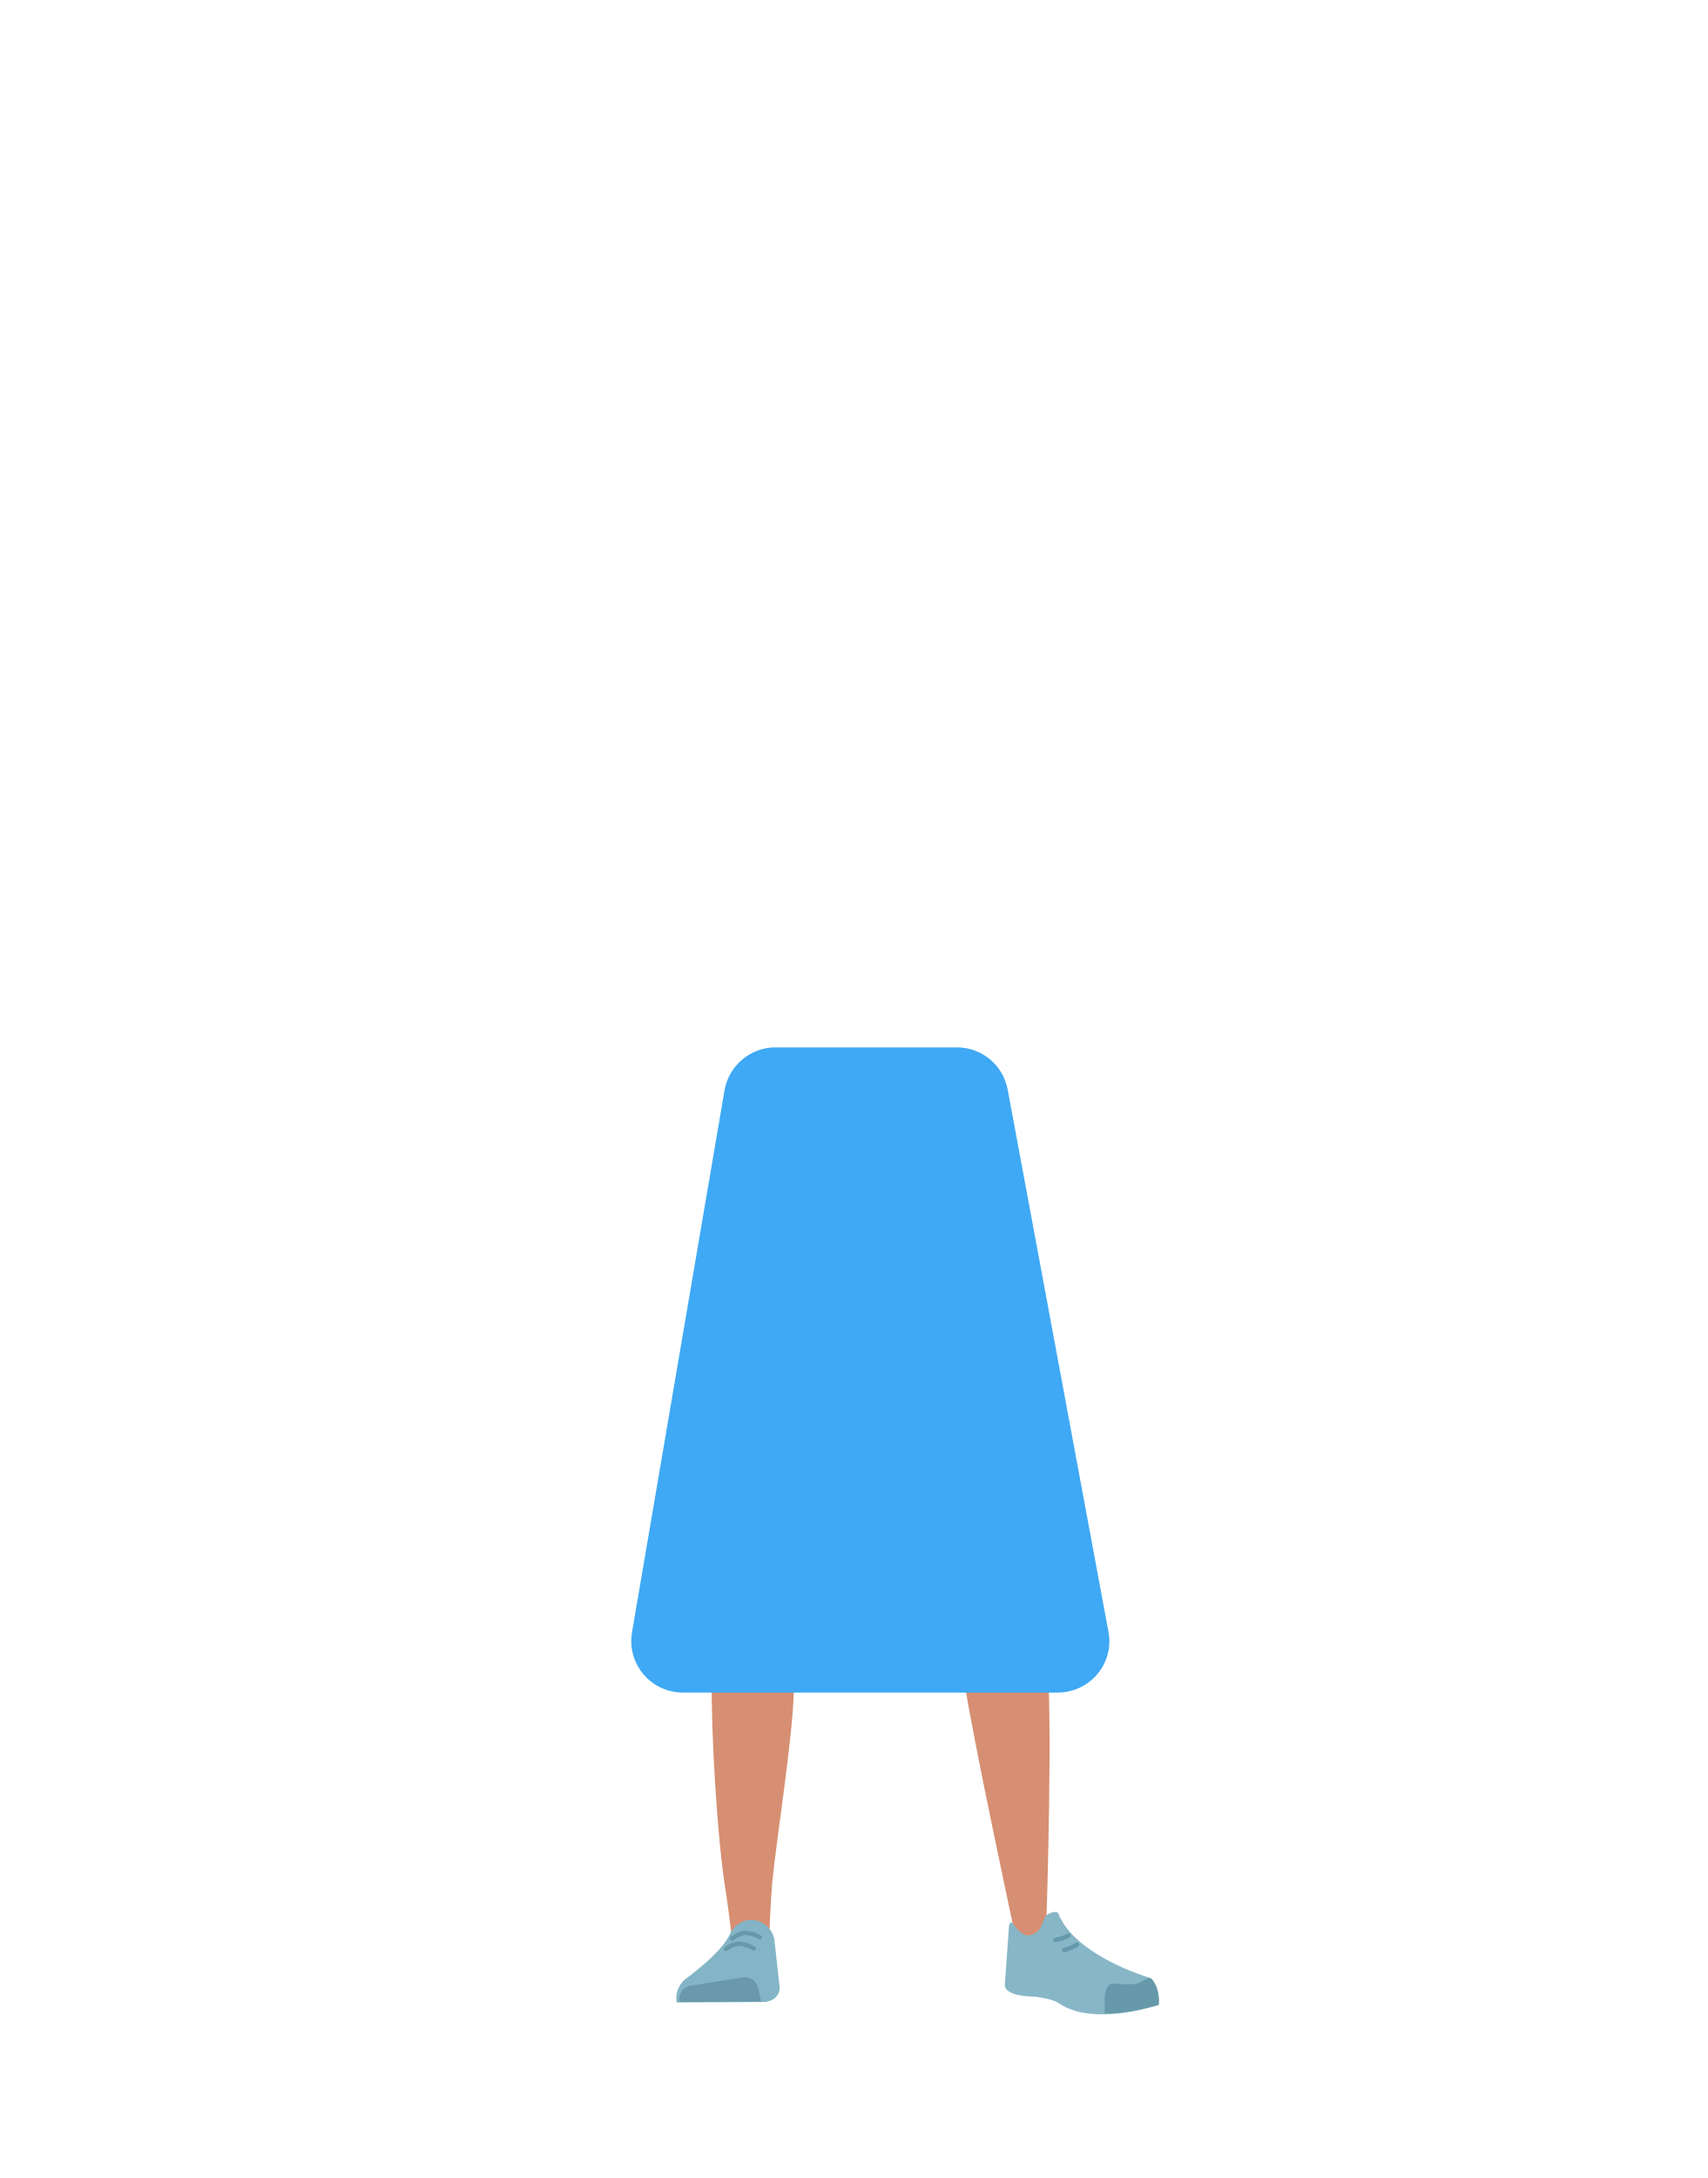
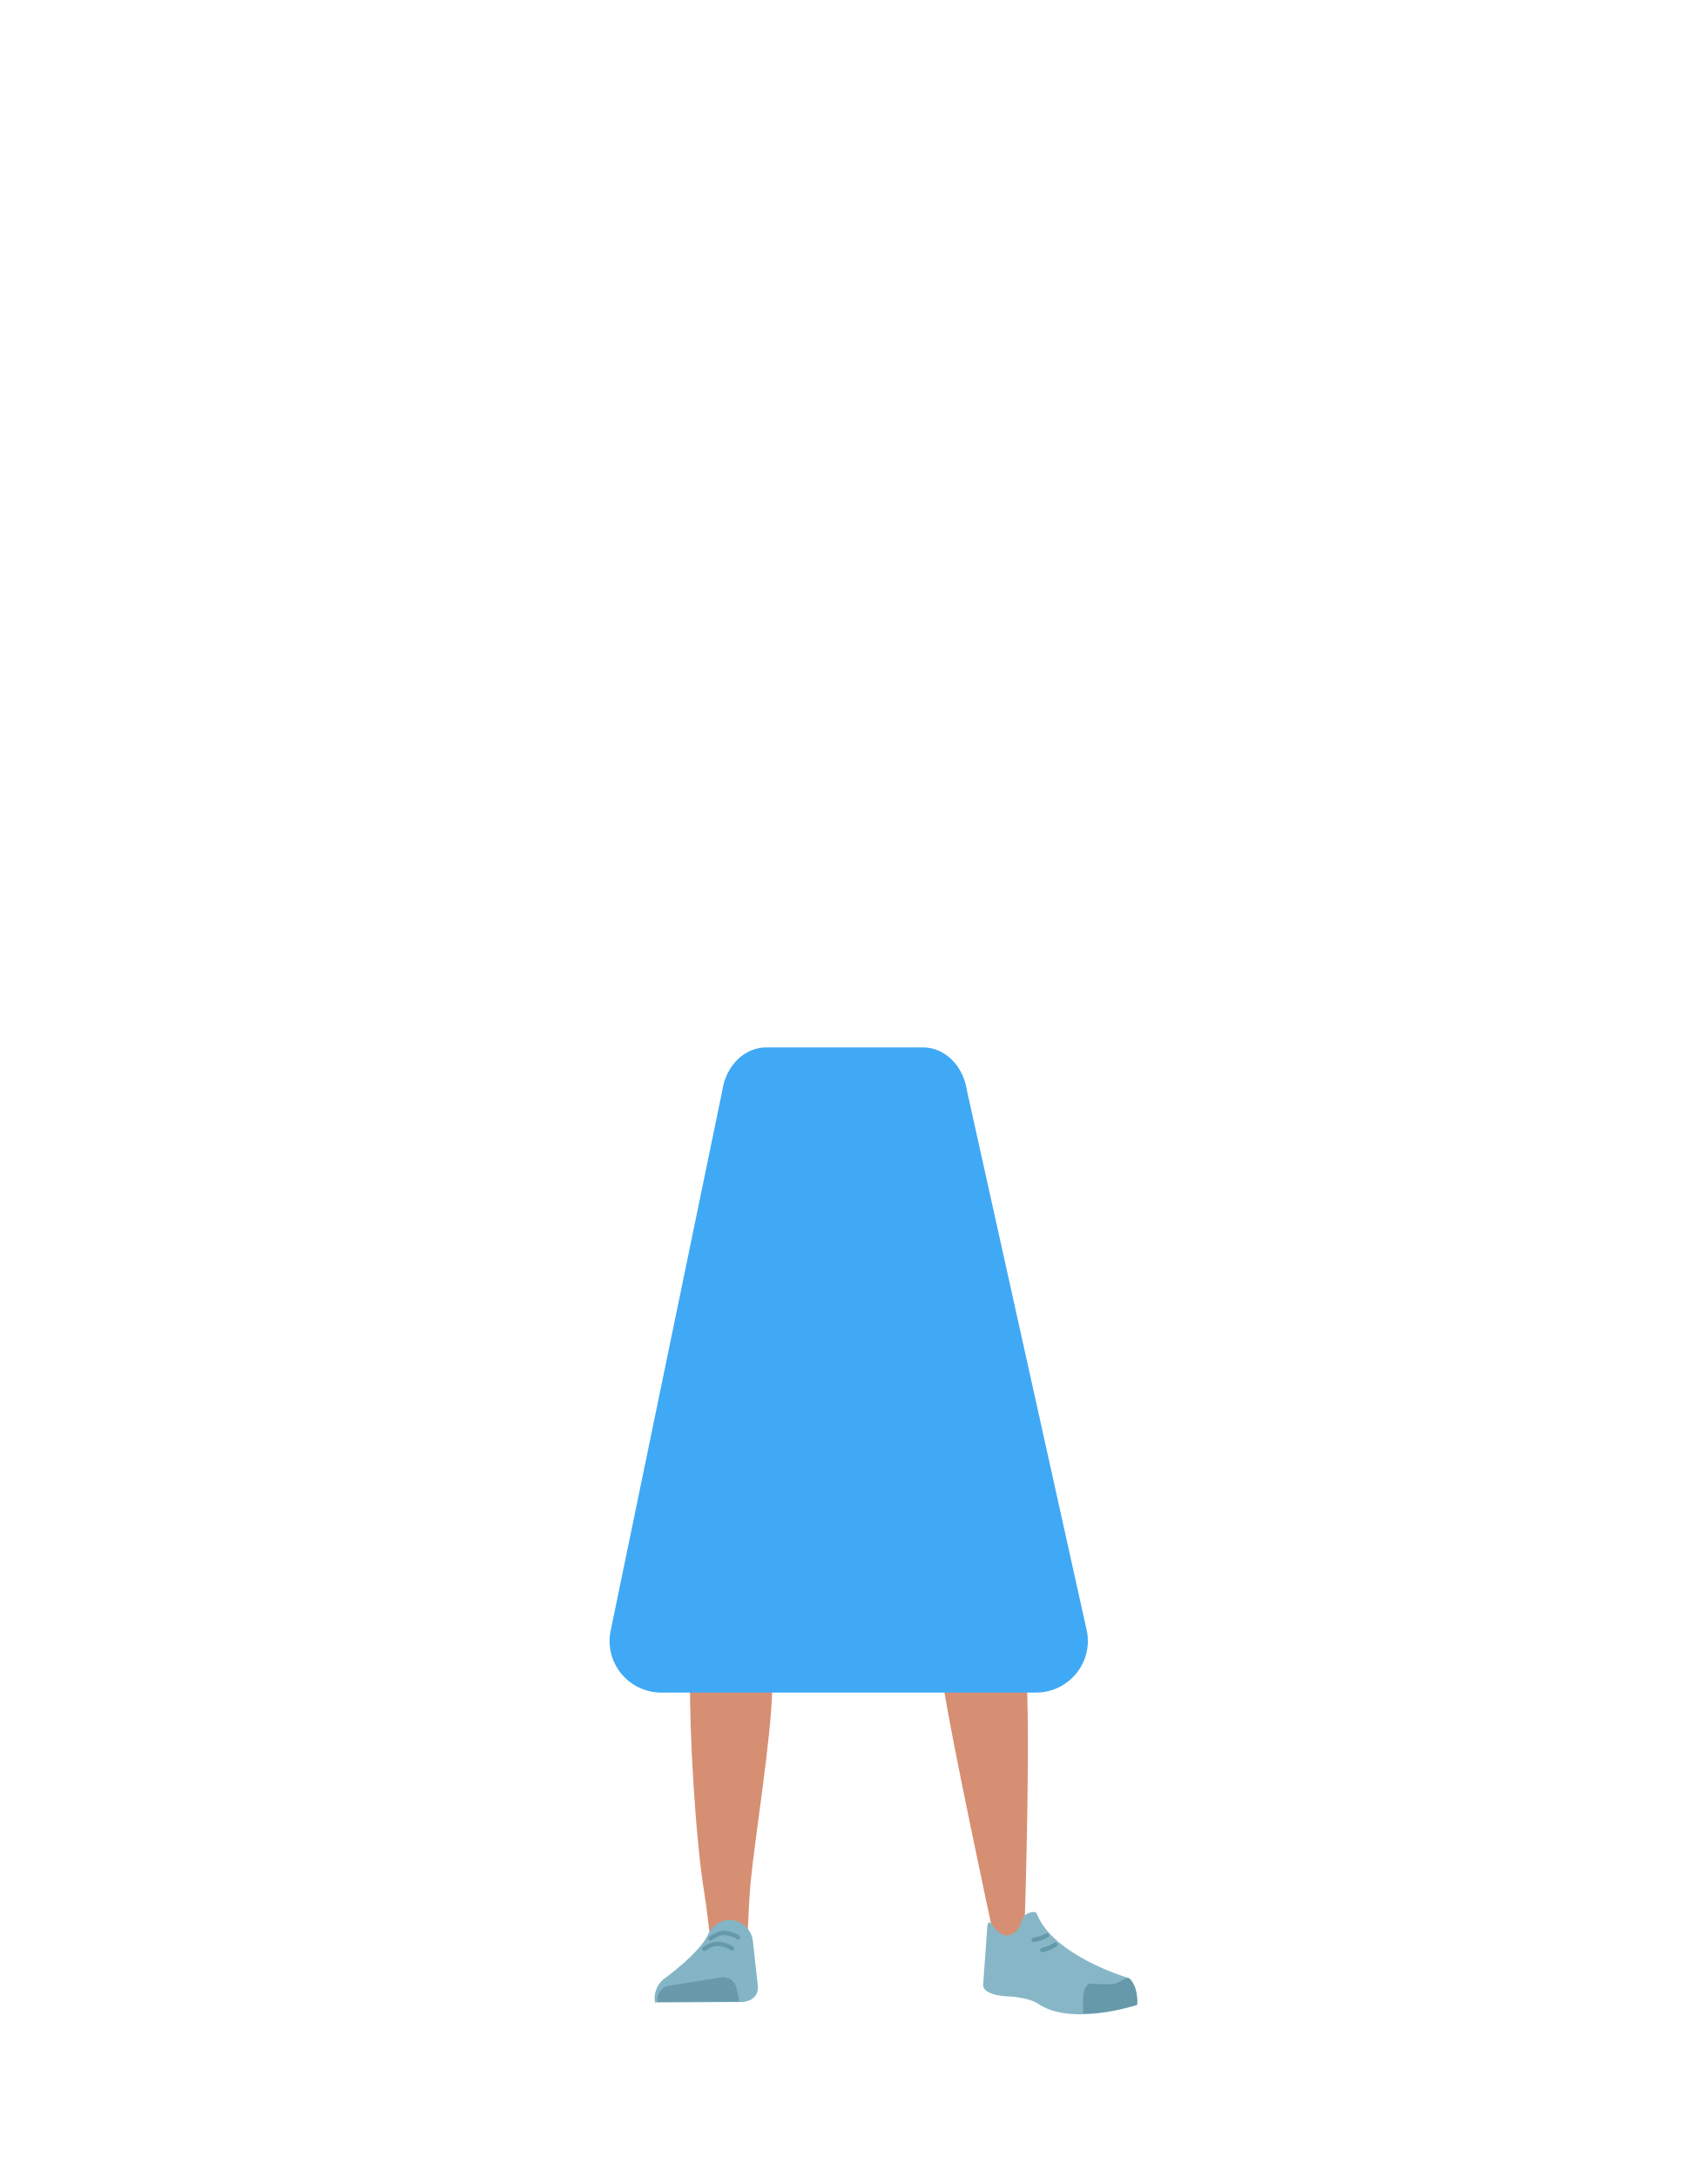
<svg xmlns="http://www.w3.org/2000/svg" version="1.1" id="Calque_1" x="0px" y="0px" viewBox="0 0 788 1005" style="enable-background:new 0 0 788 1005;" xml:space="preserve">
  <style type="text/css">
	.st0{fill:#D68F72;}
	.st1{fill:#83B5C6;}
	.st2{fill:#6999AA;}
	.st3{fill:none;stroke:#6699AA;stroke-width:2;stroke-linecap:round;stroke-miterlimit:10;}
	.st4{fill:#87B6C7;}
	.st5{fill:#6699AA;}
	.st6{fill:none;stroke:#6399AA;stroke-width:2;stroke-linecap:round;stroke-miterlimit:10;}
	.st7{fill:#3FA9F5;}
</style>
-   <path class="st0" d="M346.2,708.9c-9.2,0.2-14.6,5.3-16,13.4c0,0-1.5,36.4-1.7,51.7c-0.4,24.6,2.5,74.7,6.5,99  c0.9,5.3,2.8,21.3,2.8,21.3c0.5,4.6,4.4,8.1,9,8l0,0c4.6-0.4,8.1-4.1,8.2-8.7c0,0,0.8-18.5,1.4-24.7c2.2-22.3,9.5-66.6,10-89  c0.3-13.5-2.3-54.8-2.3-54.8C363.1,711.6,354.1,709,346.2,708.9L346.2,708.9z" />
-   <path class="st0" d="M457.2,701.9c9.1-1.1,15,3.3,17.3,11.3c0,0,6.6,34.5,8.5,49.9c3.2,24.7,0,122,0,122c-0.1,4.9-0.1,11.4-4.5,11.8  l0,0c-4.4,0.4-9.7-1.7-10.5-6.5c0,0-19.7-91.6-22.8-114.1c-1.8-13.5-3.9-55.5-3.9-55.5C440.8,707.1,449.4,703.1,457.2,701.9  L457.2,701.9z" />
-   <path class="st1" d="M346.5,885.9L346.5,885.9c-4.2,0.2-8,2.8-9.6,6.6l0,0c-4,8.9-20.8,20.9-20.8,20.9c-3,2.6-4.5,6.6-3.8,10.6l0,0  l41.1-0.2l2.3-0.7c2.7-1,4.4-3.6,4.1-6.5l-2.4-21.7C356.4,889.6,351.8,885.9,346.5,885.9z" />
-   <path class="st2" d="M313.5,923.8L313.5,923.8c-0.6-3.5,1.7-6.8,5.1-7.5l24.4-3.9c3.2-0.4,6.2,1.7,6.9,4.9l1.4,6.2L313.5,923.8z" />
-   <path class="st3" d="M337.9,894.5c0,0,3.2-2.5,6-2.6c2.4,0.1,4.8,0.8,6.8,2.1" />
-   <path class="st3" d="M335,899.3c0,0,3.2-2.4,6.1-2.4c2.4,0.1,4.8,0.9,6.8,2.2" />
-   <path class="st4" d="M477,892.5c4.3-2,3.9-6,5.6-8.3c1-1.4,5.3-2.9,5.9-1.2c7.6,19.5,42,29.6,42,29.6c3.7,3.2,4.6,7.8,4,12.6l0,0  c0,0-30,10.1-45.7-0.8c-3.1-2.2-11.2-3.1-11.2-3.1s-14.5,0.2-13.8-5.8l1.9-26.7C466.8,882.3,469.6,895.9,477,892.5z" />
-   <path class="st5" d="M534.9,925.1c0.5-7.8-3.1-12.6-4.3-12.4c-1.7,0.3-4.4,2.2-6,2.6c-2.7,0.7-10.8,0-10.8,0  c-2.1-0.2-3.8,2.5-3.9,6.2v7.5c0,0,5,0.7,16.7-1.8C528.5,926.8,534.9,925.1,534.9,925.1z" />
-   <path class="st6" d="M493.2,893.1c-1.9,1-4,1.7-6.1,2" />
-   <path class="st6" d="M497.1,897.3c-1.8,1.2-3.9,2-6,2.5" />
-   <path class="st7" d="M488.2,781h-173c-14.8,0-26-13.3-23.5-27.8l42.7-250.1c2-11.4,11.9-19.8,23.5-19.8h83.8  c11.5,0,21.3,8.2,23.4,19.5l46.5,250.1C514.4,767.5,503.1,781,488.2,781z" />
+   <path class="st0" d="M336.2,708.9c-9.2,0.2-14.6,5.3-16,13.4c0,0-1.5,36.4-1.7,51.7c-0.4,24.6,2.5,74.7,6.5,99  c0.9,5.3,2.8,21.3,2.8,21.3c0.5,4.6,4.4,8.1,9,8l0,0c4.6-0.4,8.1-4.1,8.2-8.7c0,0,0.8-18.5,1.4-24.7c2.2-22.3,9.5-66.6,10-89  c0.3-13.5-2.3-54.8-2.3-54.8C353.1,711.6,344.1,709,336.2,708.9L336.2,708.9z" />
+   <path class="st0" d="M447.2,701.9c9.1-1.1,15,3.3,17.3,11.3c0,0,6.6,34.5,8.5,49.9c3.2,24.7,0,122,0,122c-0.1,4.9-0.1,11.4-4.5,11.8  l0,0c-4.4,0.4-9.7-1.7-10.5-6.5c0,0-19.7-91.6-22.8-114.1c-1.8-13.5-3.9-55.5-3.9-55.5C430.8,707.1,439.4,703.1,447.2,701.9  L447.2,701.9z" />
+   <path class="st1" d="M336.5,885.9L336.5,885.9c-4.2,0.2-8,2.8-9.6,6.6l0,0c-4,8.9-20.8,20.9-20.8,20.9c-3,2.6-4.5,6.6-3.8,10.6l0,0  l41.1-0.2l2.3-0.7c2.7-1,4.4-3.6,4.1-6.5l-2.4-21.7C346.4,889.6,341.8,885.9,336.5,885.9z" />
+   <path class="st2" d="M303.5,923.8L303.5,923.8c-0.6-3.5,1.7-6.8,5.1-7.5l24.4-3.9c3.2-0.4,6.2,1.7,6.9,4.9l1.4,6.2L303.5,923.8z" />
+   <path class="st3" d="M327.9,894.5c0,0,3.2-2.5,6-2.6c2.4,0.1,4.8,0.8,6.8,2.1" />
+   <path class="st3" d="M325,899.3c0,0,3.2-2.4,6.1-2.4c2.4,0.1,4.8,0.9,6.8,2.2" />
+   <path class="st4" d="M467,892.5c4.3-2,3.9-6,5.6-8.3c1-1.4,5.3-2.9,5.9-1.2c7.6,19.5,42,29.6,42,29.6c3.7,3.2,4.6,7.8,4,12.6l0,0  c0,0-30,10.1-45.7-0.8c-3.1-2.2-11.2-3.1-11.2-3.1s-14.5,0.2-13.8-5.8l1.9-26.7C456.8,882.3,459.6,895.9,467,892.5z" />
+   <path class="st5" d="M524.9,925.1c0.5-7.8-3.1-12.6-4.3-12.4c-1.7,0.3-4.4,2.2-6,2.6c-2.7,0.7-10.8,0-10.8,0  c-2.1-0.2-3.8,2.5-3.9,6.2v7.5c0,0,5,0.7,16.7-1.8C518.5,926.8,524.9,925.1,524.9,925.1z" />
+   <path class="st6" d="M483.2,893.1c-1.9,1-4,1.7-6.1,2" />
+   <path class="st6" d="M487.1,897.3c-1.8,1.2-3.9,2-6,2.5" />
+   <path class="st7" d="M478.2,781h-173c-14.8,0-26-13.3-23.5-27.8l51.7-250.1c1.7-11.4,10.2-19.8,20.3-19.8H426  c9.9,0,18.4,8.2,20.2,19.5l55.5,250.1C504.4,767.5,493.1,781,478.2,781z" />
</svg>
